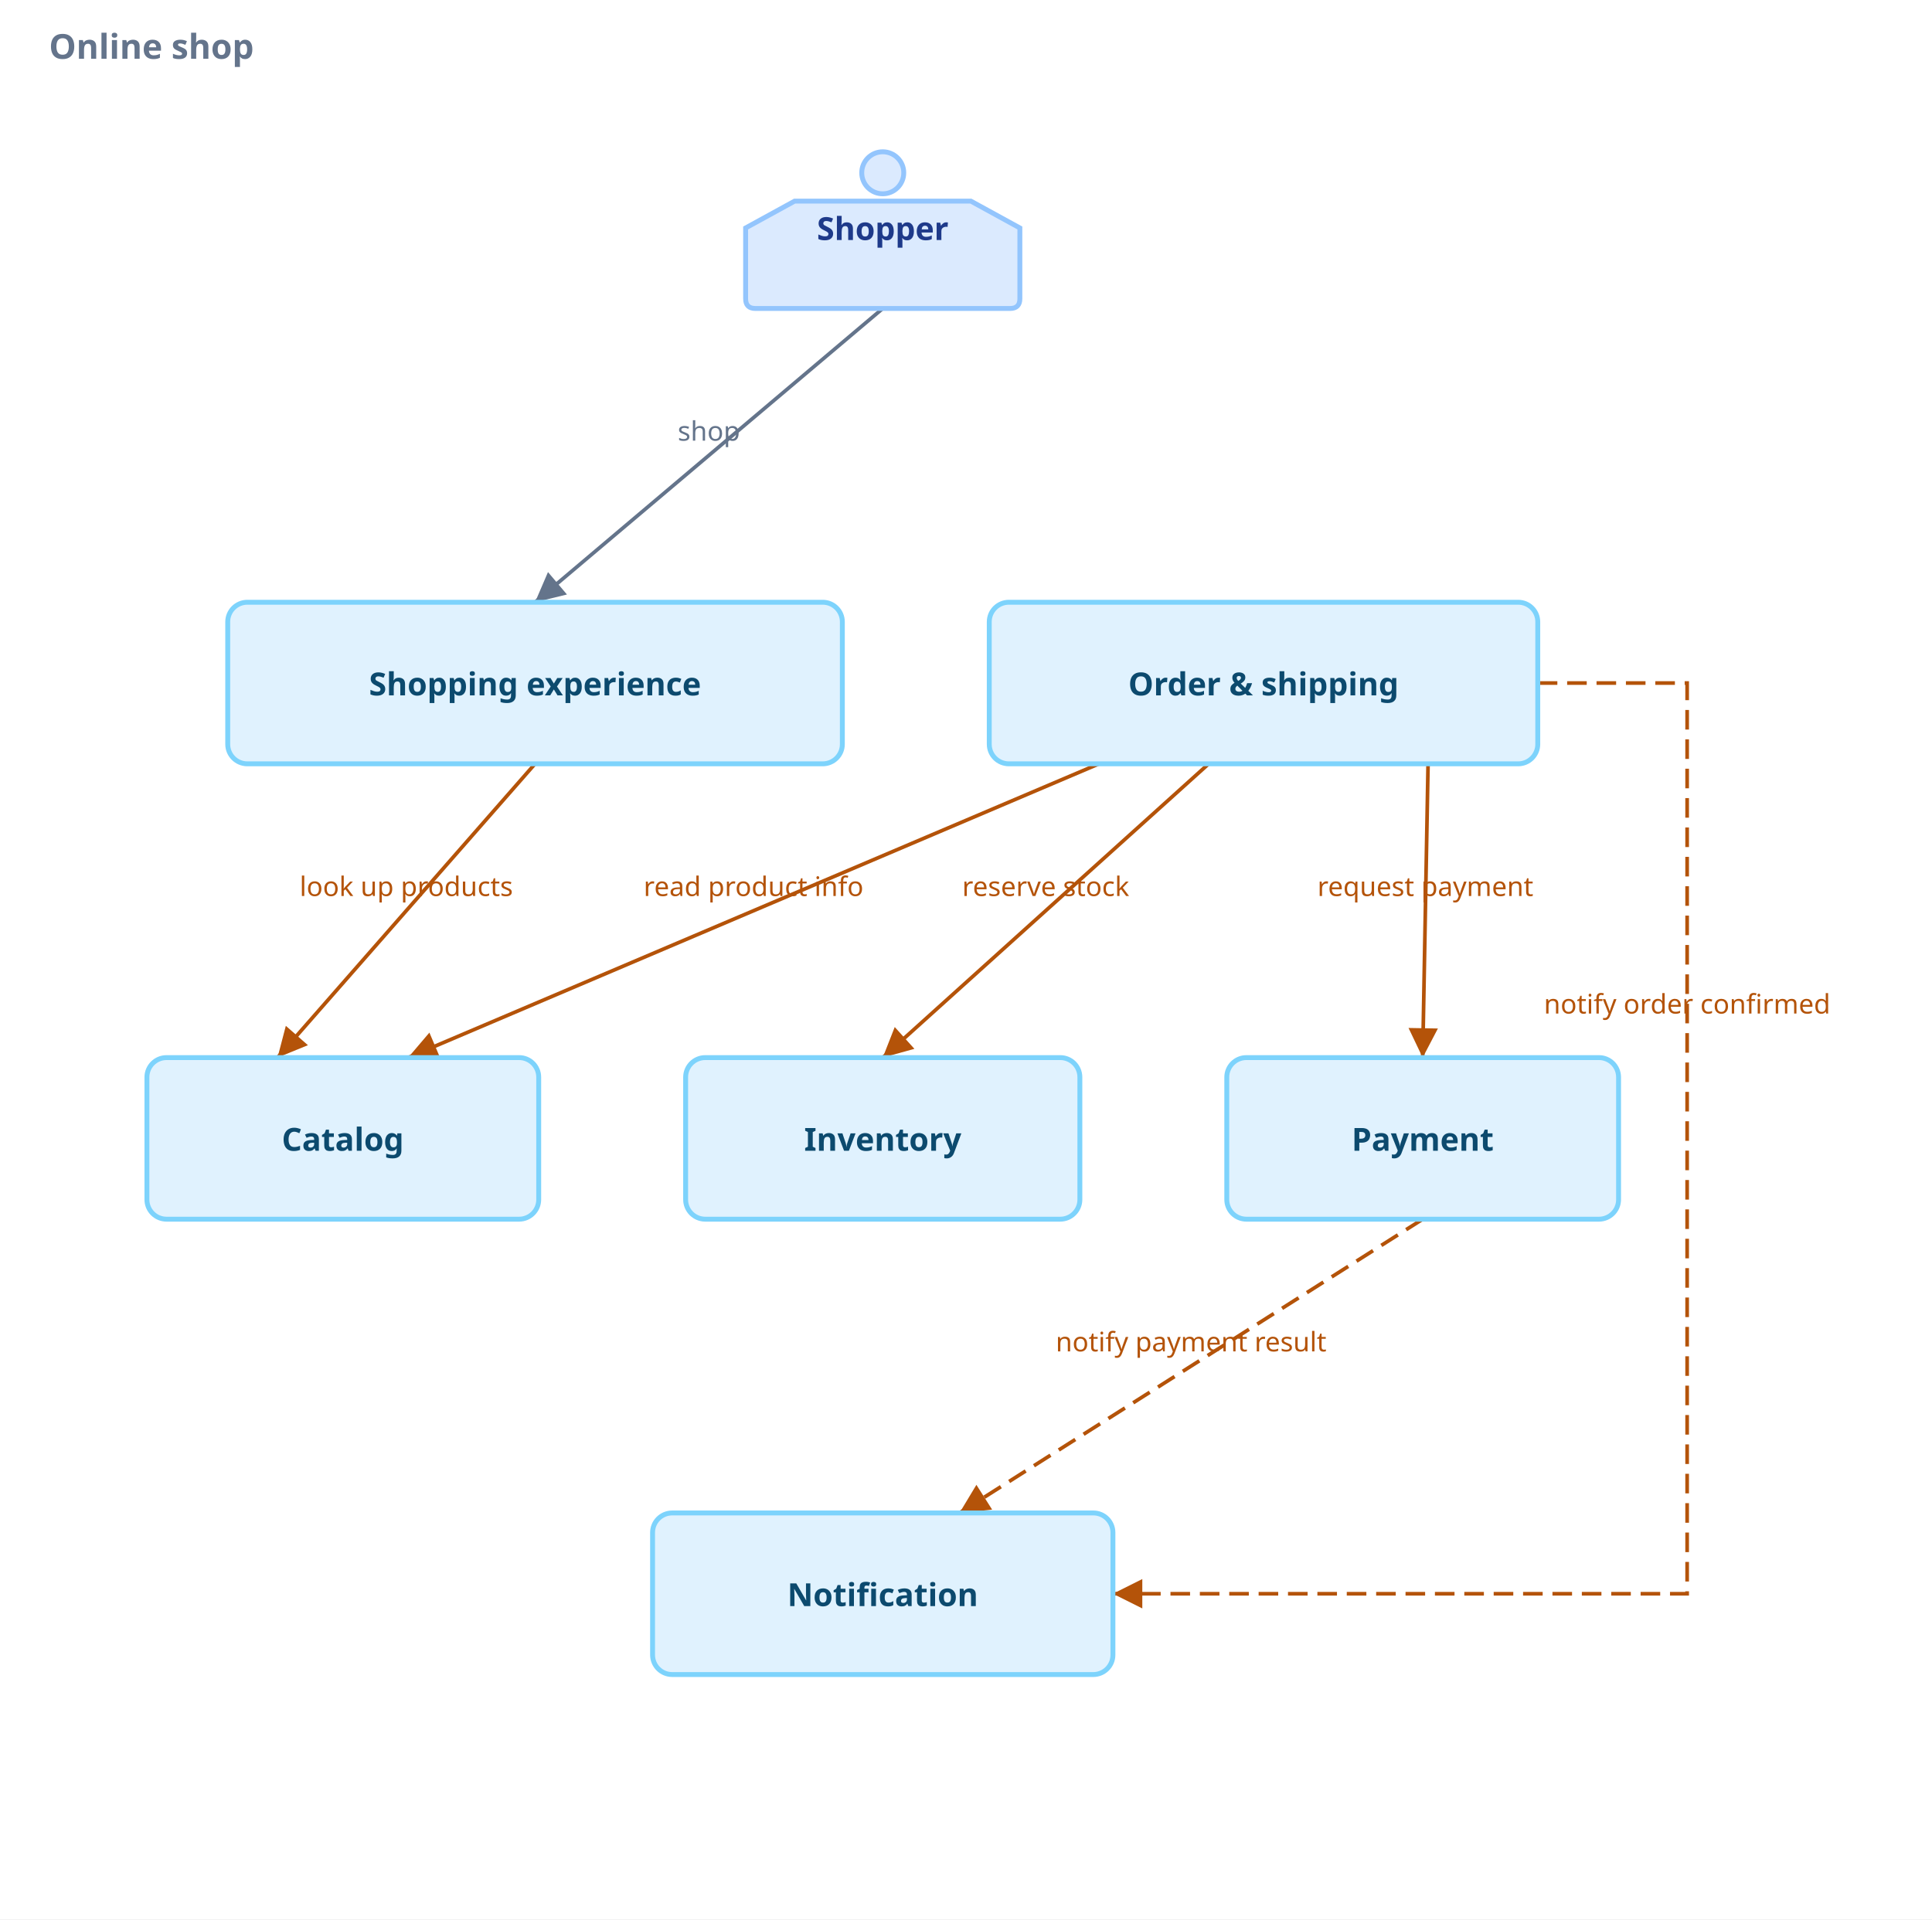
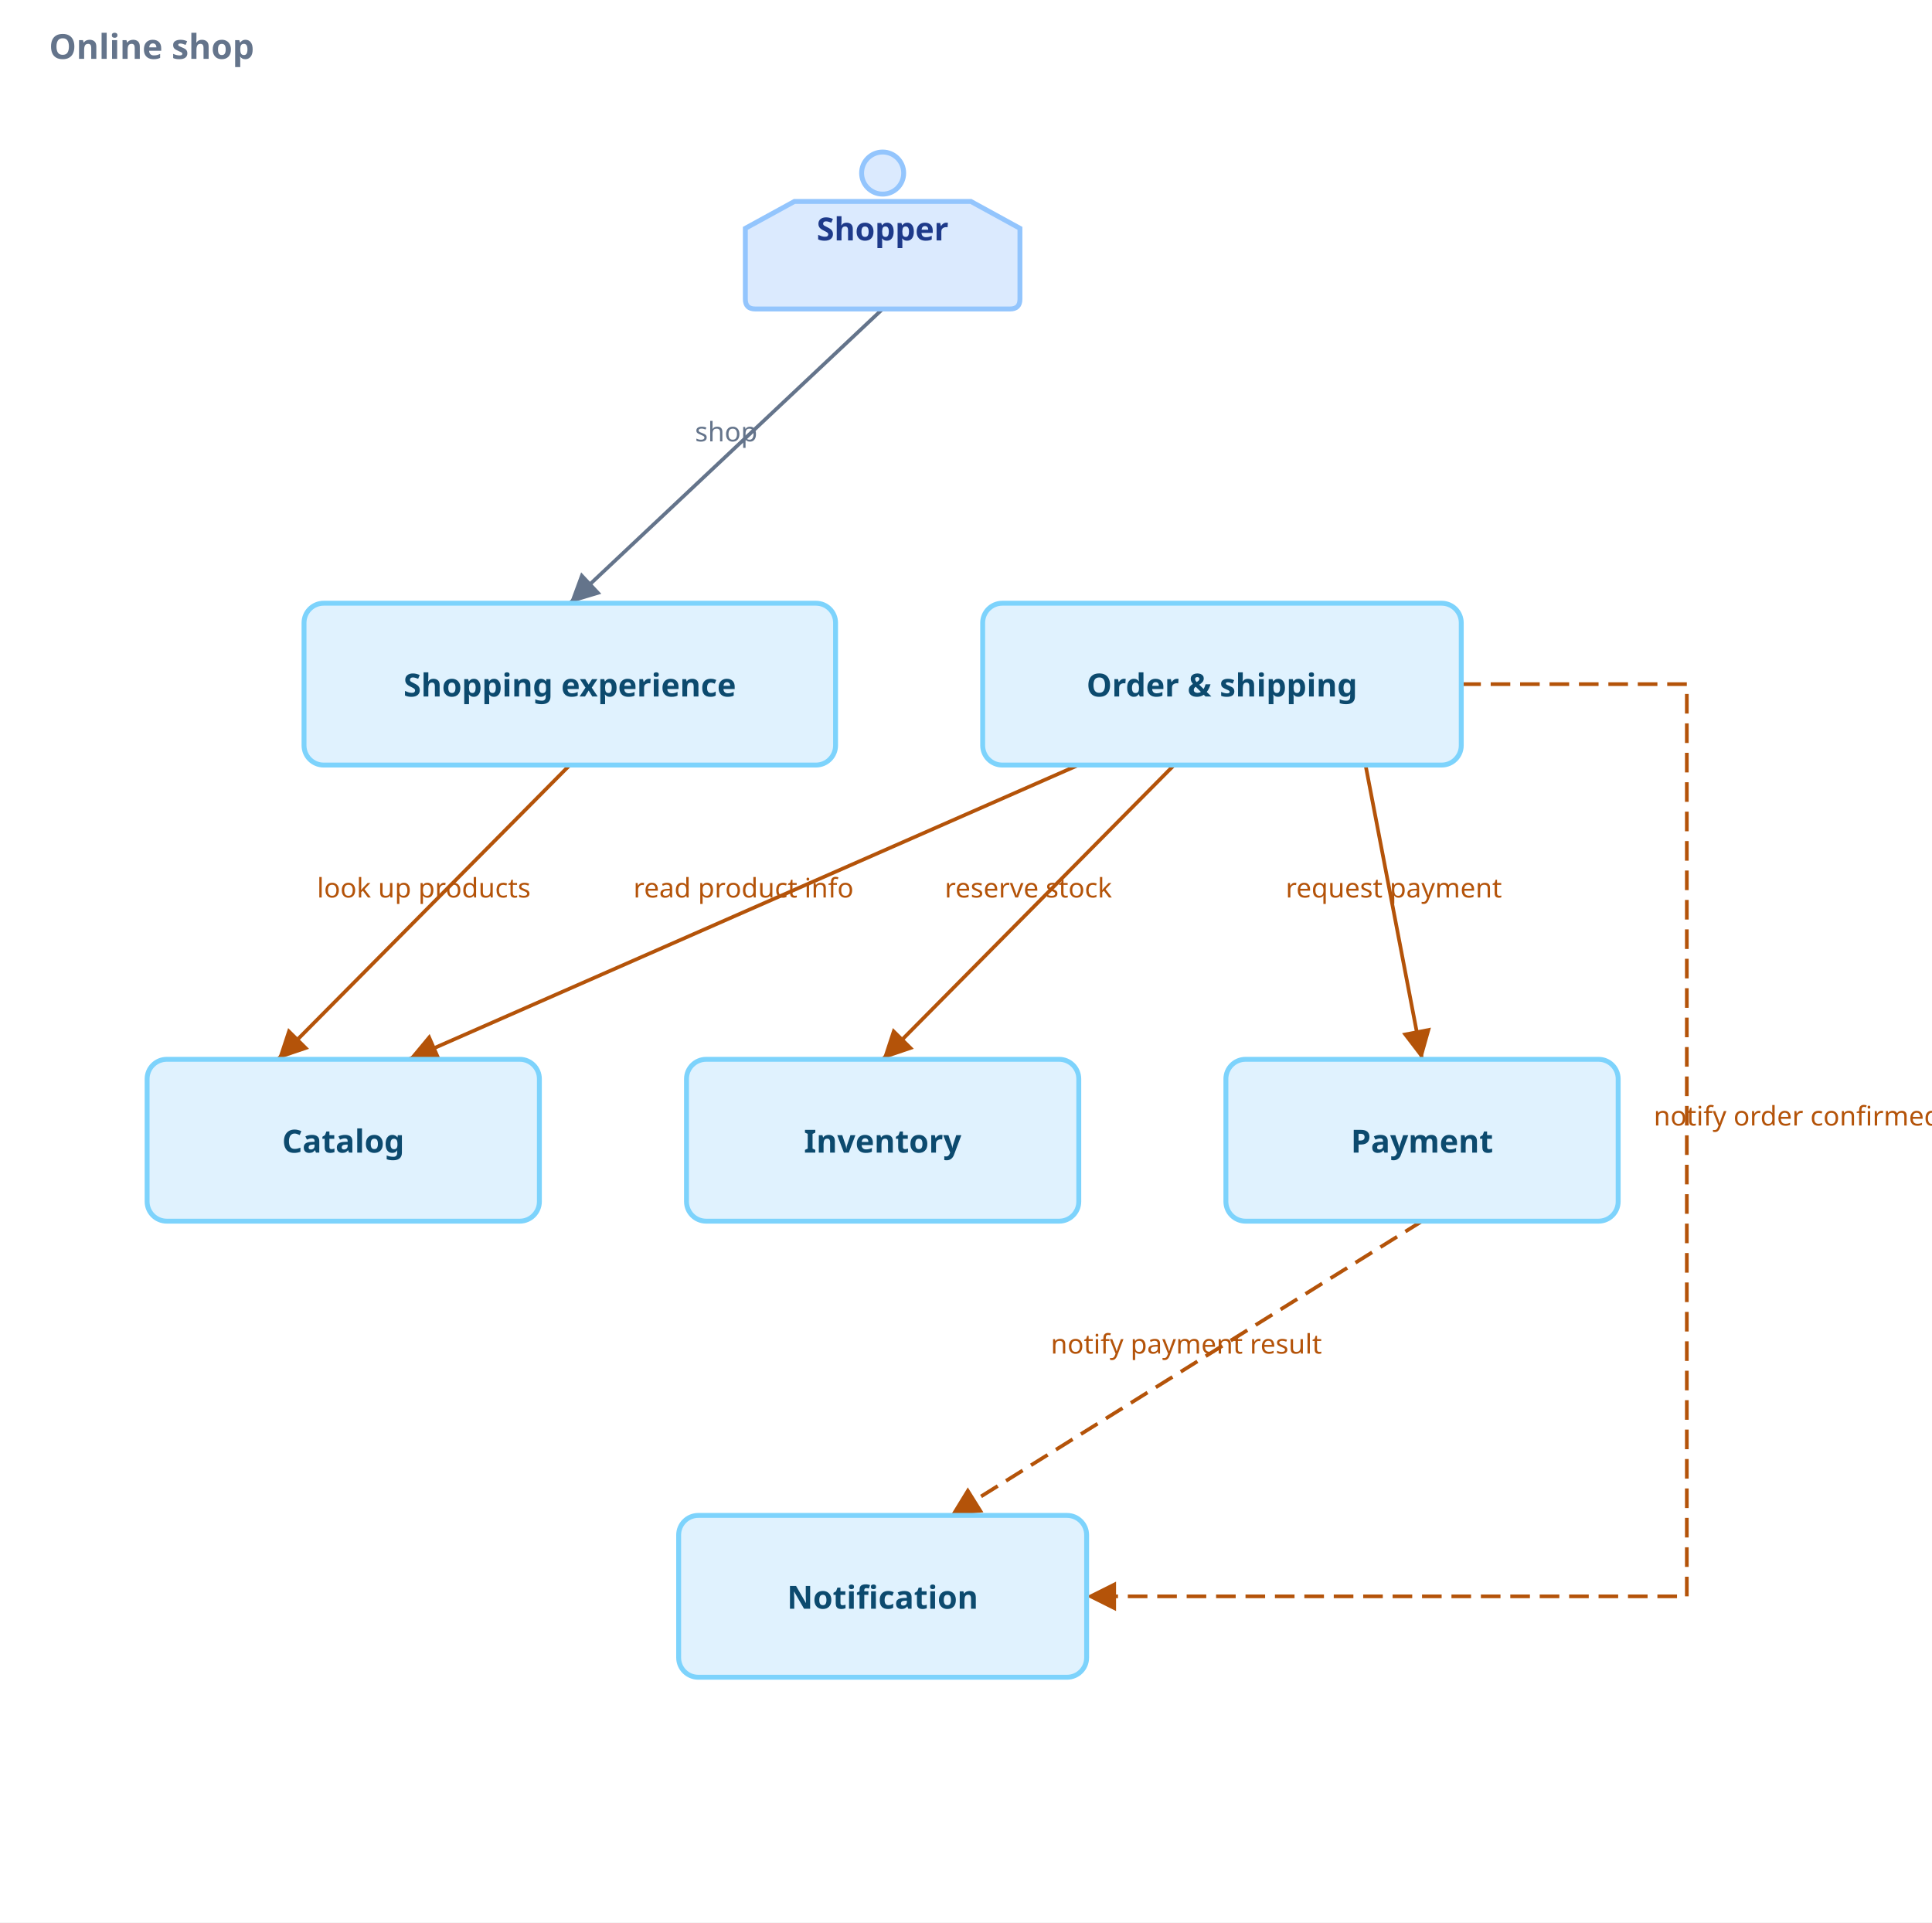
- <svg xmlns="http://www.w3.org/2000/svg" viewBox="0 0 789 784" width="789" height="784">
+ <svg xmlns="http://www.w3.org/2000/svg" viewBox="0 0 788 784" width="788" height="784">
  <defs>
    <marker id="arrow-default" viewBox="0 0 10 10" refX="10" refY="5" markerWidth="8" markerHeight="8" orient="auto-start-reverse">
      <path d="M 0 0 L 10 5 L 0 10 z" fill="#64748B" />
    </marker>
    <marker id="arrow-0" viewBox="0 0 10 10" refX="10" refY="5" markerWidth="8" markerHeight="8" orient="auto-start-reverse">
      <path d="M 0 0 L 10 5 L 0 10 z" fill="#B45309" />
    </marker>
  </defs>
-   <rect width="789" height="784" fill="#FFFFFF" rx="0" />
+   <rect width="788" height="784" fill="#FFFFFF" rx="0" />
  <text x="20" y="24" fill="#64748B" font-size="14px" font-family="sans-serif" font-weight="bold">Online shop</text>
  <g class="edges">
    <g data-edge-from="Customer" data-edge-to="ShoppingService" data-edge-kind="sync" data-edge-canonical-id="Customer-&gt;ShoppingService" data-edge-label="shop" class="krs-edge krs-edge--interactive">
-       <line x1="360.5" y1="126" x2="218.5" y2="246" stroke="transparent" stroke-width="14" stroke-linecap="butt" class="krs-edge__hitline" />
-       <line x1="360.5" y1="126" x2="218.5" y2="246" stroke="#64748B" stroke-width="1.5" marker-end="url(#arrow-default)" />
-       <text x="289.5" y="180" text-anchor="middle" fill="#64748B" font-size="11px" font-family="sans-serif">shop</text>
+       <line x1="360" y1="126" x2="232.4" y2="246" stroke="transparent" stroke-width="14" stroke-linecap="butt" class="krs-edge__hitline" />
+       <line x1="360" y1="126" x2="232.4" y2="246" stroke="#64748B" stroke-width="1.5" marker-end="url(#arrow-default)" />
+       <text x="296.2" y="180" text-anchor="middle" fill="#64748B" font-size="11px" font-family="sans-serif">shop</text>
    </g>
    <g data-edge-from="ShoppingService" data-edge-to="CatalogService" data-edge-kind="sync" data-edge-canonical-id="ShoppingService-&gt;CatalogService" data-edge-label="look up products" class="krs-edge krs-edge--interactive">
-       <line x1="218.5" y1="312" x2="113.333" y2="432" stroke="transparent" stroke-width="14" stroke-linecap="butt" class="krs-edge__hitline" />
-       <line x1="218.5" y1="312" x2="113.333" y2="432" stroke="#B45309" stroke-width="1.5" marker-end="url(#arrow-0)" />
-       <text x="165.917" y="366" text-anchor="middle" fill="#B45309" font-size="11px" font-family="sans-serif">look up products</text>
+       <line x1="232.4" y1="312" x2="113.333" y2="432" stroke="transparent" stroke-width="14" stroke-linecap="butt" class="krs-edge__hitline" />
+       <line x1="232.4" y1="312" x2="113.333" y2="432" stroke="#B45309" stroke-width="1.5" marker-end="url(#arrow-0)" />
+       <text x="172.867" y="366" text-anchor="middle" fill="#B45309" font-size="11px" font-family="sans-serif">look up products</text>
    </g>
    <g data-edge-from="OrderService" data-edge-to="CatalogService" data-edge-kind="sync" data-edge-canonical-id="OrderService-&gt;CatalogService" data-edge-label="read product info" class="krs-edge krs-edge--interactive">
-       <line x1="448.8" y1="312" x2="166.667" y2="432" stroke="transparent" stroke-width="14" stroke-linecap="butt" class="krs-edge__hitline" />
-       <line x1="448.8" y1="312" x2="166.667" y2="432" stroke="#B45309" stroke-width="1.5" marker-end="url(#arrow-0)" />
-       <text x="307.733" y="366" text-anchor="middle" fill="#B45309" font-size="11px" font-family="sans-serif">read product info</text>
+       <line x1="439.84" y1="312" x2="166.667" y2="432" stroke="transparent" stroke-width="14" stroke-linecap="butt" class="krs-edge__hitline" />
+       <line x1="439.84" y1="312" x2="166.667" y2="432" stroke="#B45309" stroke-width="1.5" marker-end="url(#arrow-0)" />
+       <text x="303.253" y="366" text-anchor="middle" fill="#B45309" font-size="11px" font-family="sans-serif">read product info</text>
    </g>
    <g data-edge-from="OrderService" data-edge-to="InventoryService" data-edge-kind="sync" data-edge-canonical-id="OrderService-&gt;InventoryService" data-edge-label="reserve stock" class="krs-edge krs-edge--interactive">
-       <line x1="493.6" y1="312" x2="360.5" y2="432" stroke="transparent" stroke-width="14" stroke-linecap="butt" class="krs-edge__hitline" />
-       <line x1="493.6" y1="312" x2="360.5" y2="432" stroke="#B45309" stroke-width="1.5" marker-end="url(#arrow-0)" />
-       <text x="427.05" y="366" text-anchor="middle" fill="#B45309" font-size="11px" font-family="sans-serif">reserve stock</text>
+       <line x1="478.88" y1="312" x2="360" y2="432" stroke="transparent" stroke-width="14" stroke-linecap="butt" class="krs-edge__hitline" />
+       <line x1="478.88" y1="312" x2="360" y2="432" stroke="#B45309" stroke-width="1.5" marker-end="url(#arrow-0)" />
+       <text x="419.44" y="366" text-anchor="middle" fill="#B45309" font-size="11px" font-family="sans-serif">reserve stock</text>
    </g>
    <g data-edge-from="OrderService" data-edge-to="PaymentService" data-edge-kind="sync" data-edge-canonical-id="OrderService-&gt;PaymentService" data-edge-label="request payment" class="krs-edge krs-edge--interactive">
-       <line x1="583.2" y1="312" x2="581" y2="432" stroke="transparent" stroke-width="14" stroke-linecap="butt" class="krs-edge__hitline" />
-       <line x1="583.2" y1="312" x2="581" y2="432" stroke="#B45309" stroke-width="1.5" marker-end="url(#arrow-0)" />
-       <text x="582.1" y="366" text-anchor="middle" fill="#B45309" font-size="11px" font-family="sans-serif">request payment</text>
+       <line x1="556.96" y1="312" x2="580" y2="432" stroke="transparent" stroke-width="14" stroke-linecap="butt" class="krs-edge__hitline" />
+       <line x1="556.96" y1="312" x2="580" y2="432" stroke="#B45309" stroke-width="1.5" marker-end="url(#arrow-0)" />
+       <text x="568.48" y="366" text-anchor="middle" fill="#B45309" font-size="11px" font-family="sans-serif">request payment</text>
    </g>
    <g data-edge-from="OrderService" data-edge-to="NotificationService" data-edge-kind="async" data-edge-canonical-id="OrderService--&gt;NotificationService" data-edge-label="notify order confirmed" class="krs-edge krs-edge--interactive">
-       <polyline points="628,279 689,279 689,651 454.5,651" fill="none" stroke="transparent" stroke-width="14" stroke-linecap="butt" class="krs-edge__hitline" />
-       <polyline points="628,279 689,279 689,651 454.5,651" fill="none" stroke="#B45309" stroke-width="1.5" stroke-dasharray="8 4" marker-end="url(#arrow-0)" />
-       <text x="689" y="414" text-anchor="middle" fill="#B45309" font-size="11px" font-family="sans-serif">notify order confirmed</text>
+       <polyline points="596,279 688,279 688,651 443.2,651" fill="none" stroke="transparent" stroke-width="14" stroke-linecap="butt" class="krs-edge__hitline" />
+       <polyline points="596,279 688,279 688,651 443.2,651" fill="none" stroke="#B45309" stroke-width="1.5" stroke-dasharray="8 4" marker-end="url(#arrow-0)" />
+       <text x="733" y="459" text-anchor="middle" fill="#B45309" font-size="11px" font-family="sans-serif">notify order confirmed</text>
    </g>
    <g data-edge-from="PaymentService" data-edge-to="NotificationService" data-edge-kind="async" data-edge-canonical-id="PaymentService--&gt;NotificationService" data-edge-label="notify payment result" class="krs-edge krs-edge--interactive">
-       <line x1="581" y1="498" x2="391.833" y2="618" stroke="transparent" stroke-width="14" stroke-linecap="butt" class="krs-edge__hitline" />
-       <line x1="581" y1="498" x2="391.833" y2="618" stroke="#B45309" stroke-width="1.5" stroke-dasharray="8 4" marker-end="url(#arrow-0)" />
-       <text x="486.417" y="552" text-anchor="middle" fill="#B45309" font-size="11px" font-family="sans-serif">notify payment result</text>
+       <line x1="580" y1="498" x2="387.733" y2="618" stroke="transparent" stroke-width="14" stroke-linecap="butt" class="krs-edge__hitline" />
+       <line x1="580" y1="498" x2="387.733" y2="618" stroke="#B45309" stroke-width="1.5" stroke-dasharray="8 4" marker-end="url(#arrow-0)" />
+       <text x="483.867" y="552" text-anchor="middle" fill="#B45309" font-size="11px" font-family="sans-serif">notify payment result</text>
    </g>
  </g>
  <g class="nodes">
    <g data-node-id="Customer" data-node-kind="user" data-has-children="false" data-has-description="false">
-       <circle cx="360.5" cy="70.58" r="8.58" fill="#DBEAFE" stroke="#93C5FD" stroke-width="2" />
-       <path d="M324.5 82.16 L396.5 82.16 L416.5 93.12 L416.5 122 Q416.5 126 412.5 126 L308.5 126 Q304.5 126 304.5 122 L304.5 93.12 Z" fill="#DBEAFE" stroke="#93C5FD" stroke-width="2" />
-       <text x="360.5" y="93" text-anchor="middle" dominant-baseline="central" fill="#1E3A8A" font-size="13px" font-weight="bold" font-family="sans-serif">Shopper</text>
+       <circle cx="360" cy="70.58" r="8.58" fill="#DBEAFE" stroke="#93C5FD" stroke-width="2" />
+       <path d="M324 82.16 L396 82.16 L416 93.12 L416 122 Q416 126 412 126 L308 126 Q304 126 304 122 L304 93.12 Z" fill="#DBEAFE" stroke="#93C5FD" stroke-width="2" />
+       <text x="360" y="93" text-anchor="middle" dominant-baseline="central" fill="#1E3A8A" font-size="13px" font-weight="bold" font-family="sans-serif">Shopper</text>
    </g>
    <g data-node-id="ShoppingService" data-node-kind="service" data-has-children="true" data-has-description="false" style="cursor: pointer">
-       <rect x="93" y="246" width="251" height="66" rx="8" ry="8" fill="#E0F2FE" stroke="#7DD3FC" stroke-width="2" />
-       <text x="218.5" y="279" text-anchor="middle" dominant-baseline="central" fill="#0C4A6E" font-size="13px" font-weight="bold" font-family="sans-serif">Shopping experience</text>
+       <rect x="124" y="246" width="216.8" height="66" rx="8" ry="8" fill="#E0F2FE" stroke="#7DD3FC" stroke-width="2" />
+       <text x="232.4" y="279" text-anchor="middle" dominant-baseline="central" fill="#0C4A6E" font-size="13px" font-weight="bold" font-family="sans-serif">Shopping experience</text>
    </g>
    <g data-node-id="OrderService" data-node-kind="service" data-has-children="true" data-has-description="false" style="cursor: pointer">
-       <rect x="404" y="246" width="224" height="66" rx="8" ry="8" fill="#E0F2FE" stroke="#7DD3FC" stroke-width="2" />
-       <text x="516" y="279" text-anchor="middle" dominant-baseline="central" fill="#0C4A6E" font-size="13px" font-weight="bold" font-family="sans-serif">Order &amp; shipping</text>
+       <rect x="400.8" y="246" width="195.2" height="66" rx="8" ry="8" fill="#E0F2FE" stroke="#7DD3FC" stroke-width="2" />
+       <text x="498.4" y="279" text-anchor="middle" dominant-baseline="central" fill="#0C4A6E" font-size="13px" font-weight="bold" font-family="sans-serif">Order &amp; shipping</text>
    </g>
    <g data-node-id="CatalogService" data-node-kind="service" data-has-children="true" data-has-description="false" style="cursor: pointer">
      <rect x="60" y="432" width="160" height="66" rx="8" ry="8" fill="#E0F2FE" stroke="#7DD3FC" stroke-width="2" />
      <text x="140" y="465" text-anchor="middle" dominant-baseline="central" fill="#0C4A6E" font-size="13px" font-weight="bold" font-family="sans-serif">Catalog</text>
    </g>
    <g data-node-id="InventoryService" data-node-kind="service" data-has-children="true" data-has-description="false" style="cursor: pointer">
-       <rect x="280" y="432" width="161" height="66" rx="8" ry="8" fill="#E0F2FE" stroke="#7DD3FC" stroke-width="2" />
-       <text x="360.5" y="465" text-anchor="middle" dominant-baseline="central" fill="#0C4A6E" font-size="13px" font-weight="bold" font-family="sans-serif">Inventory</text>
+       <rect x="280" y="432" width="160" height="66" rx="8" ry="8" fill="#E0F2FE" stroke="#7DD3FC" stroke-width="2" />
+       <text x="360" y="465" text-anchor="middle" dominant-baseline="central" fill="#0C4A6E" font-size="13px" font-weight="bold" font-family="sans-serif">Inventory</text>
    </g>
    <g data-node-id="PaymentService" data-node-kind="service" data-has-children="true" data-has-description="false" style="cursor: pointer">
-       <rect x="501" y="432" width="160" height="66" rx="8" ry="8" fill="#E0F2FE" stroke="#7DD3FC" stroke-width="2" />
-       <text x="581" y="465" text-anchor="middle" dominant-baseline="central" fill="#0C4A6E" font-size="13px" font-weight="bold" font-family="sans-serif">Payment</text>
+       <rect x="500" y="432" width="160" height="66" rx="8" ry="8" fill="#E0F2FE" stroke="#7DD3FC" stroke-width="2" />
+       <text x="580" y="465" text-anchor="middle" dominant-baseline="central" fill="#0C4A6E" font-size="13px" font-weight="bold" font-family="sans-serif">Payment</text>
    </g>
    <g data-node-id="NotificationService" data-node-kind="service" data-has-children="true" data-has-description="false" style="cursor: pointer">
-       <rect x="266.5" y="618" width="188" height="66" rx="8" ry="8" fill="#E0F2FE" stroke="#7DD3FC" stroke-width="2" />
-       <text x="360.5" y="651" text-anchor="middle" dominant-baseline="central" fill="#0C4A6E" font-size="13px" font-weight="bold" font-family="sans-serif">Notification</text>
+       <rect x="276.8" y="618" width="166.4" height="66" rx="8" ry="8" fill="#E0F2FE" stroke="#7DD3FC" stroke-width="2" />
+       <text x="360" y="651" text-anchor="middle" dominant-baseline="central" fill="#0C4A6E" font-size="13px" font-weight="bold" font-family="sans-serif">Notification</text>
    </g>
  </g>
</svg>
